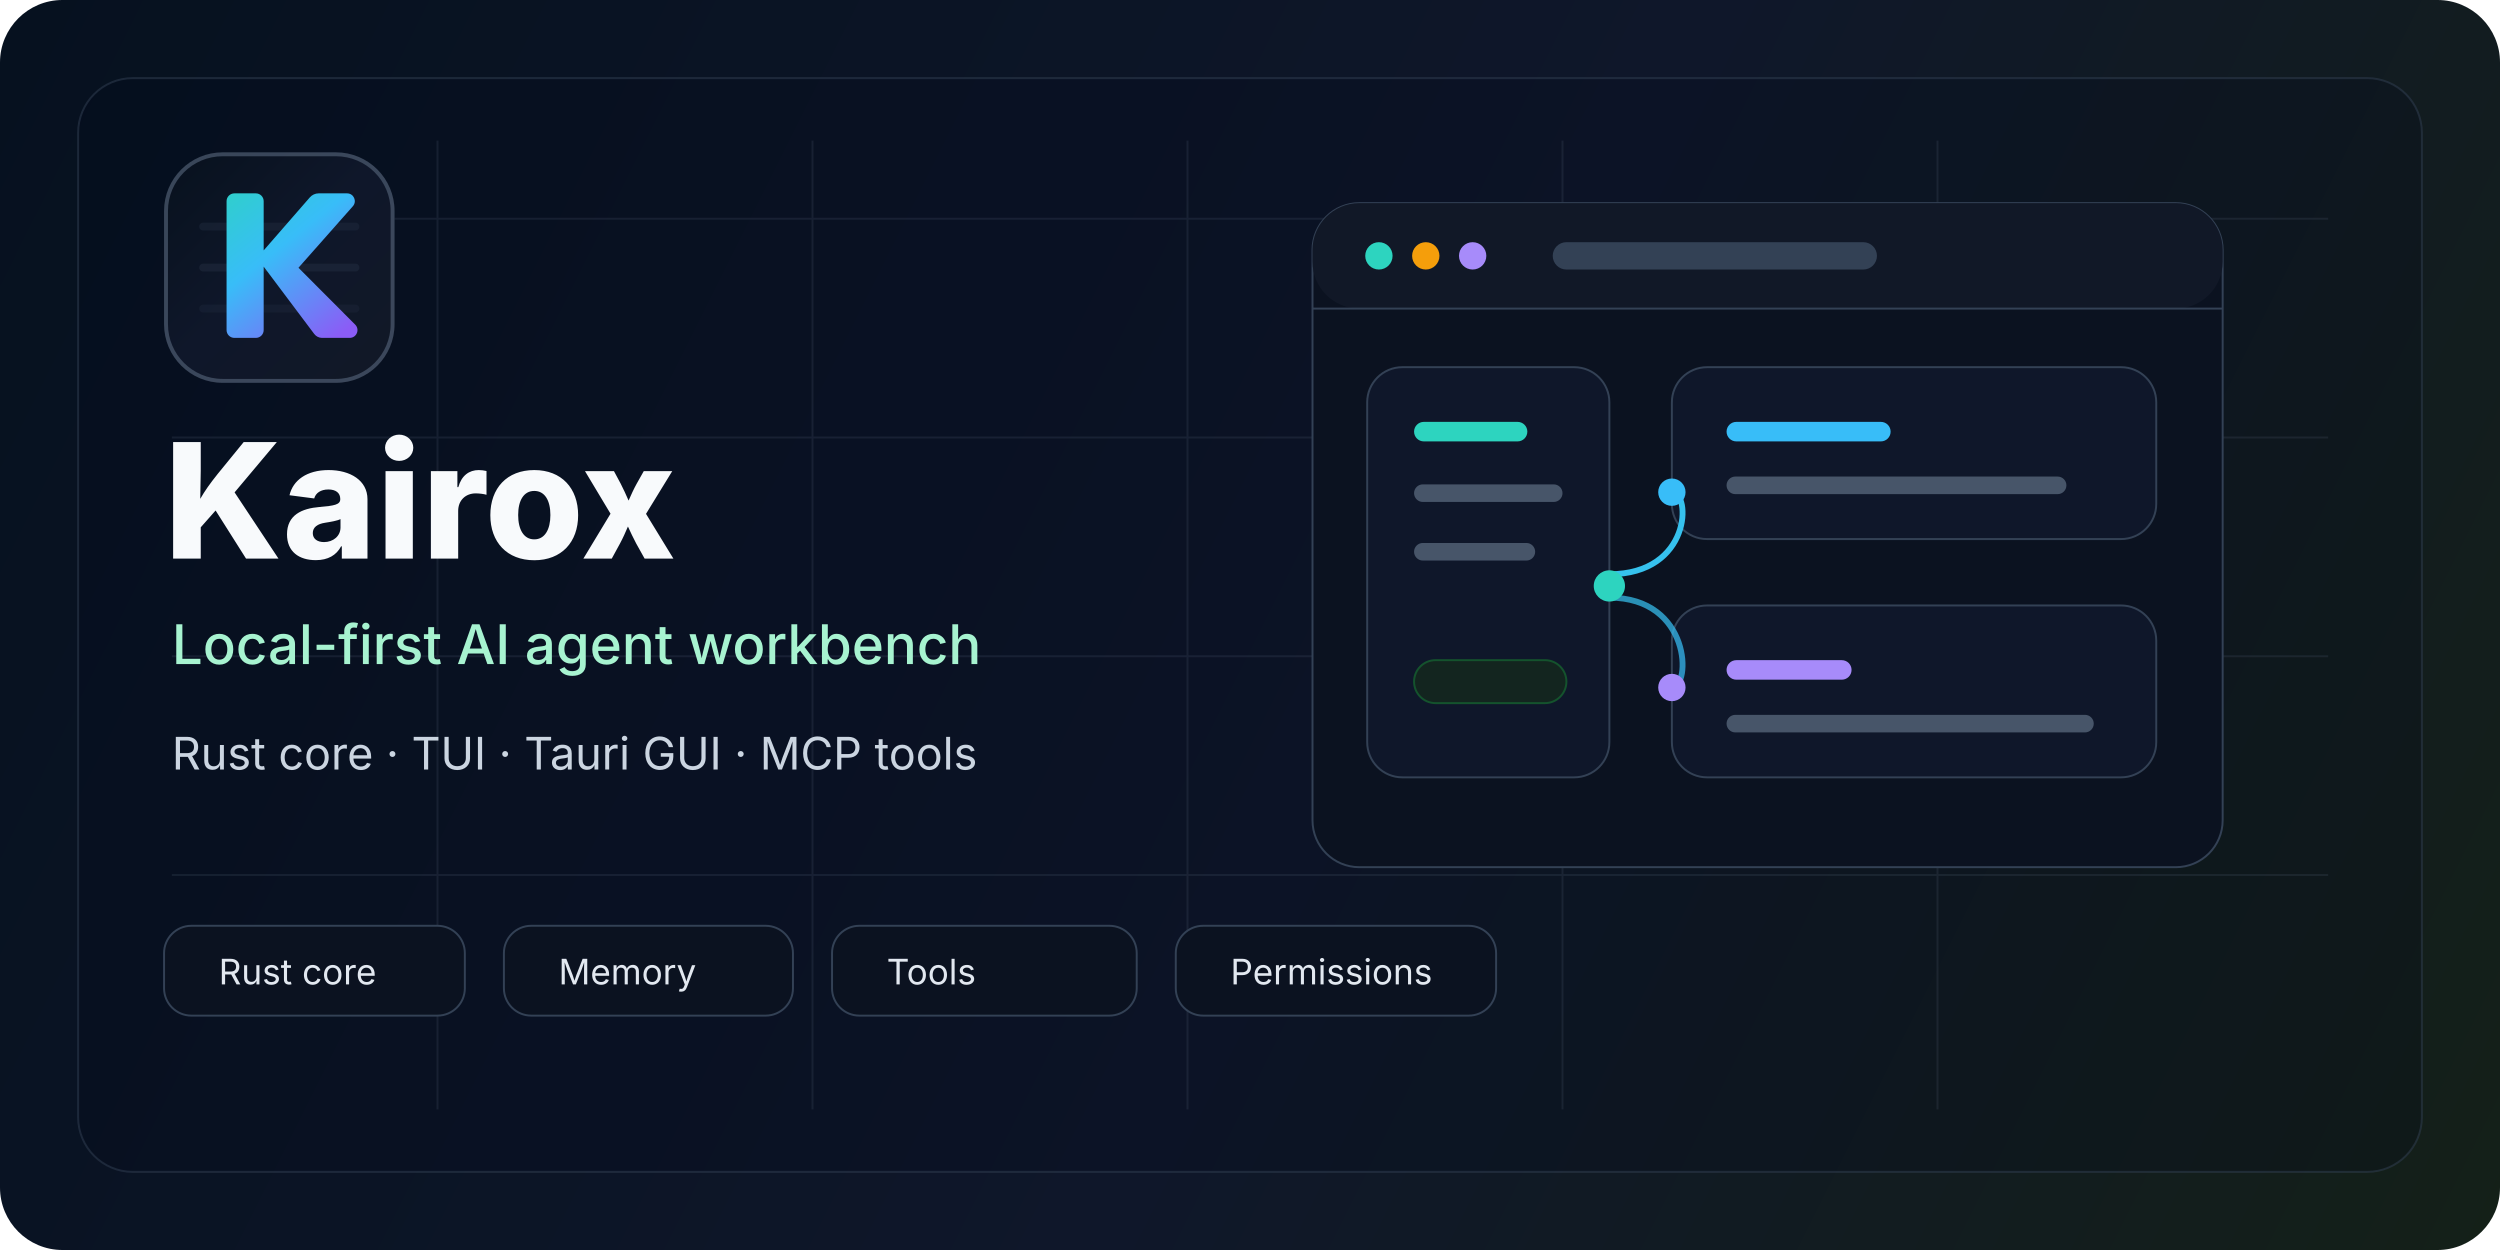
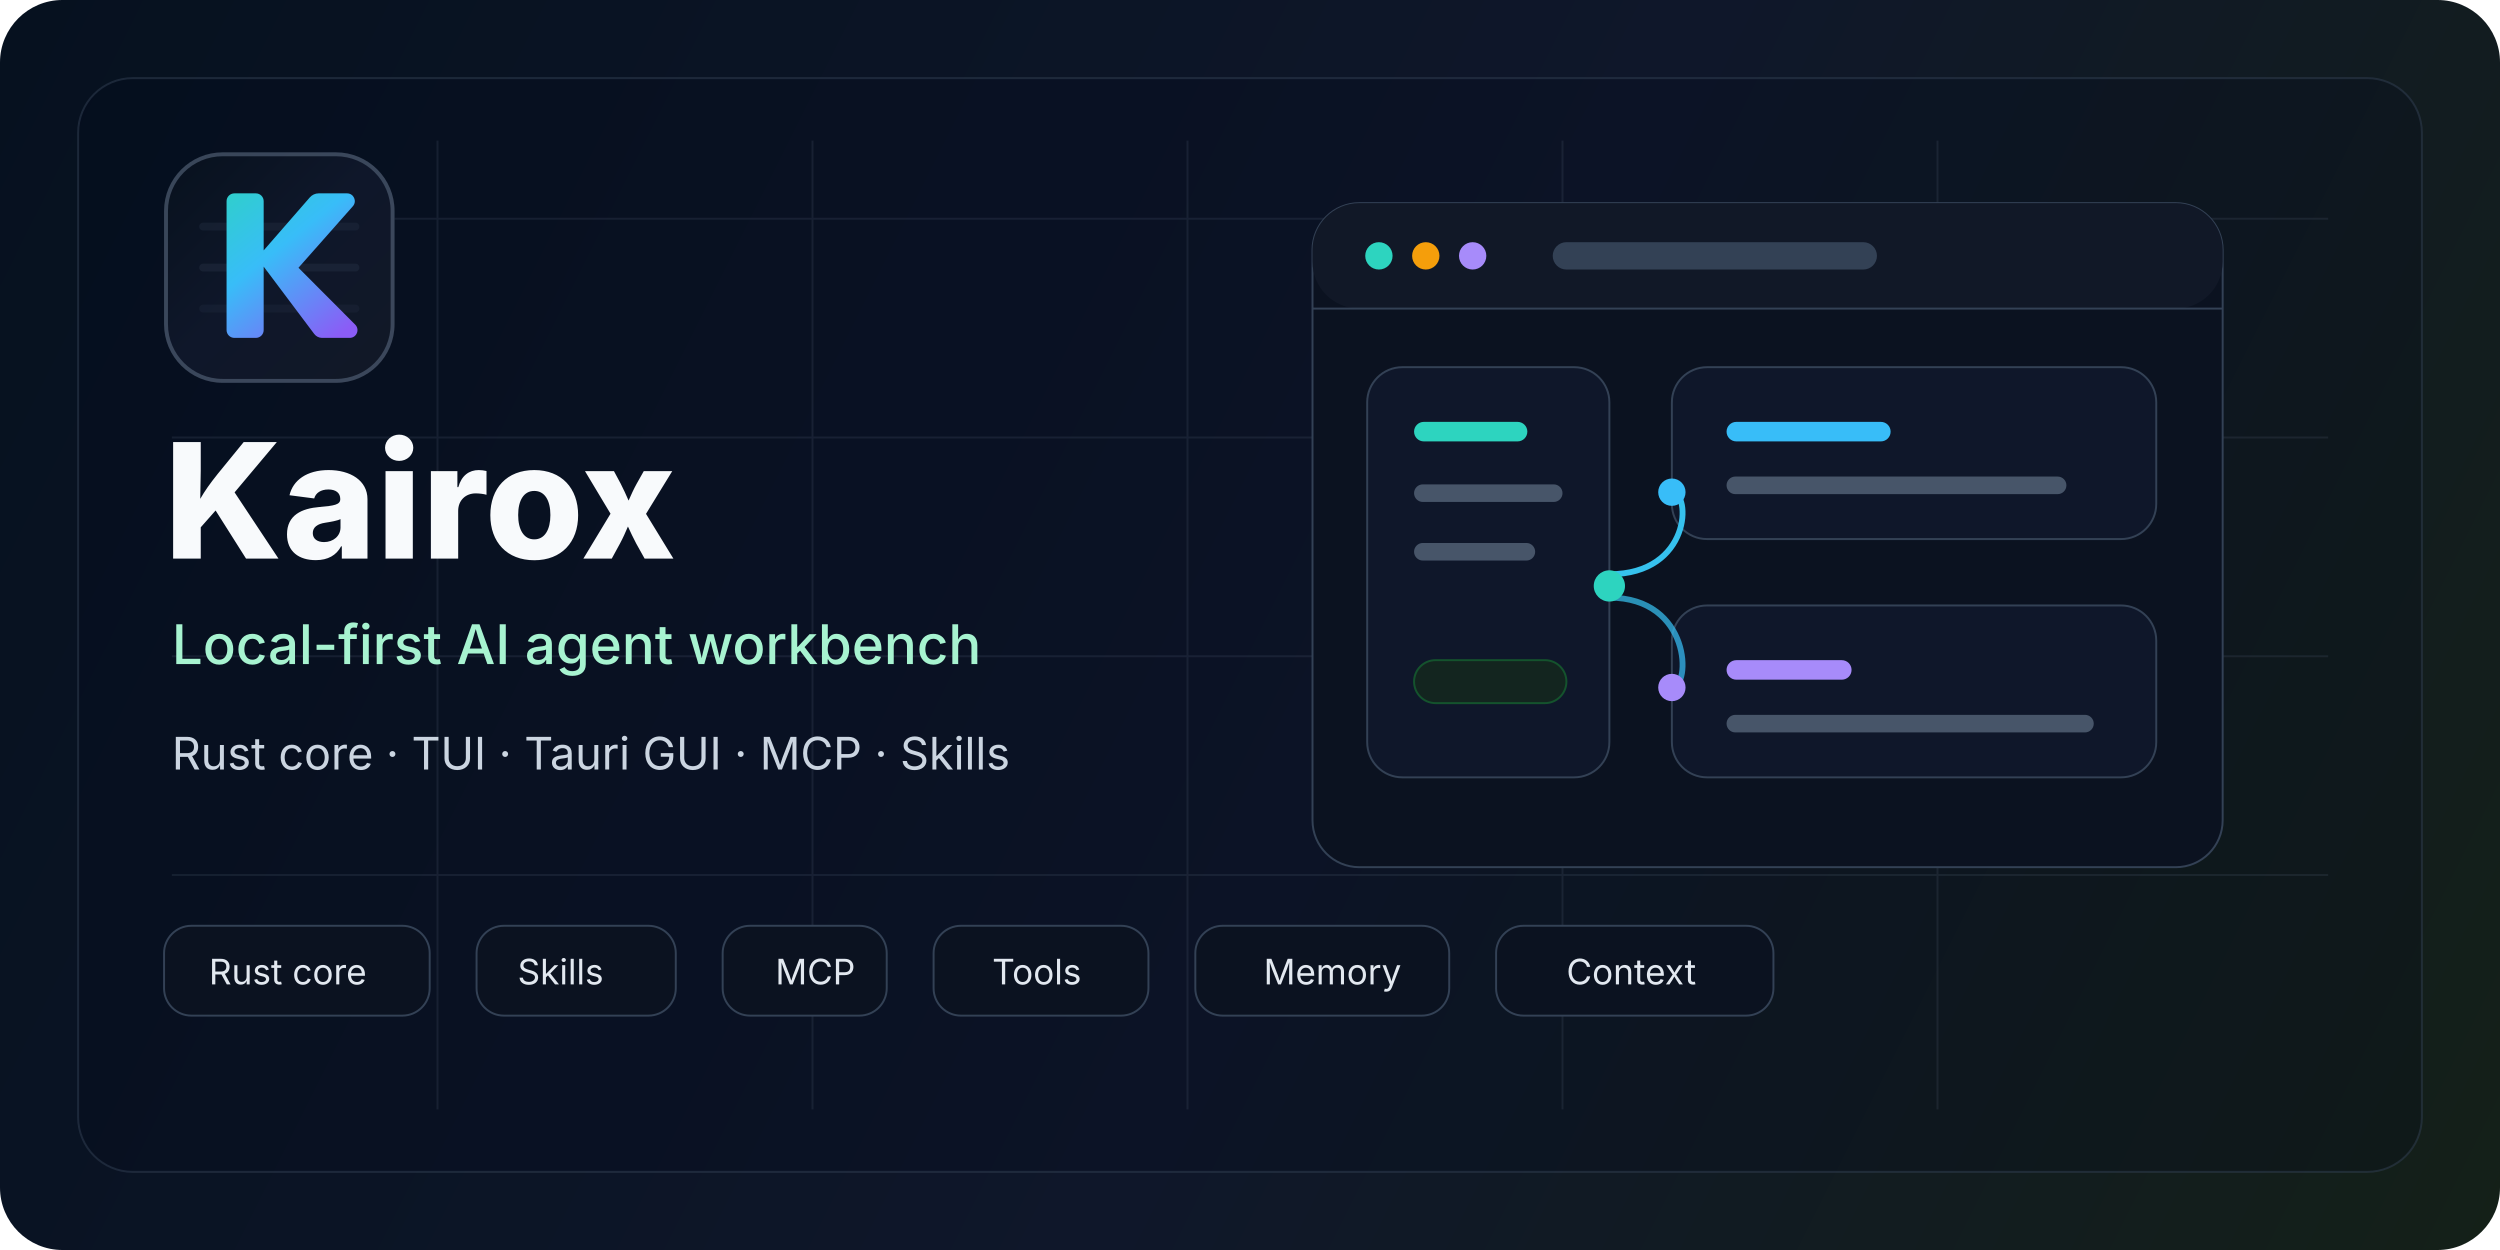
<svg xmlns="http://www.w3.org/2000/svg" width="1280" height="640" viewBox="0 0 1280 640" fill="none" role="img" aria-labelledby="title desc">
  <defs>
    <linearGradient id="bannerBg" x1="0" y1="0" x2="1280" y2="640" gradientUnits="userSpaceOnUse">
      <stop stop-color="#06111F" />
      <stop offset="0.55" stop-color="#0F172A" />
      <stop offset="1" stop-color="#142018" />
    </linearGradient>
    <linearGradient id="tile" x1="88" y1="72" x2="198" y2="182" gradientUnits="userSpaceOnUse">
      <stop stop-color="#07111D" />
      <stop offset="0.52" stop-color="#0F172A" />
      <stop offset="1" stop-color="#111827" />
    </linearGradient>
    <linearGradient id="mark" x1="111" y1="88" x2="176" y2="170" gradientUnits="userSpaceOnUse">
      <stop stop-color="#2DD4BF" />
      <stop offset="0.48" stop-color="#38BDF8" />
      <stop offset="1" stop-color="#8B5CF6" />
    </linearGradient>
    <linearGradient id="lineAccent" x1="670" y1="128" x2="1110" y2="468" gradientUnits="userSpaceOnUse">
      <stop stop-color="#2DD4BF" />
      <stop offset="0.52" stop-color="#38BDF8" />
      <stop offset="1" stop-color="#A78BFA" />
    </linearGradient>
  </defs>
  <rect width="1280" height="640" rx="32" fill="url(#bannerBg)" />
  <rect x="40" y="40" width="1200" height="560" rx="28" fill="#020617" fill-opacity="0.22" stroke="#334155" stroke-opacity="0.5" />
  <g opacity="0.16" stroke="#64748B" stroke-width="1">
    <path d="M88 112H1192" />
    <path d="M88 224H1192" />
    <path d="M88 336H1192" />
    <path d="M88 448H1192" />
    <path d="M224 72V568" />
    <path d="M416 72V568" />
    <path d="M608 72V568" />
    <path d="M800 72V568" />
    <path d="M992 72V568" />
  </g>
  <g aria-label="Kairox mark">
    <rect x="84" y="78" width="118" height="118" rx="30" fill="url(#tile)" />
    <rect x="85" y="79" width="116" height="116" rx="29" stroke="#475569" stroke-opacity="0.78" stroke-width="2" />
    <path d="M104 116H182" stroke="#1E293B" stroke-width="4" stroke-linecap="round" opacity="0.52" />
    <path d="M104 137H182" stroke="#1E293B" stroke-width="4" stroke-linecap="round" opacity="0.62" />
    <path d="M104 158H182" stroke="#1E293B" stroke-width="4" stroke-linecap="round" opacity="0.4" />
    <path d="M116 103C116 100.791 117.791 99 120 99H131C133.209 99 135 100.791 135 103V128.2L158.6 101.1C159.74 99.79 161.392 99 163.128 99H177.7C181.114 99 182.931 103.036 180.67 105.593L152.815 137.095L181.858 166.206C184.368 168.722 182.585 173 179.03 173H164.901C163.325 173 161.841 172.258 160.894 170.998L135 136.51V169C135 171.209 133.209 173 131 173H120C117.791 173 116 171.209 116 169V103Z" fill="url(#mark)" />
  </g>
  <g aria-label="Kairox title">
    <text x="84" y="286" fill="#F8FAFC" font-size="82" font-family="-apple-system, BlinkMacSystemFont, 'Segoe UI', sans-serif" font-weight="760">Kairox</text>
    <text x="88" y="340" fill="#A7F3D0" font-size="28" font-family="-apple-system, BlinkMacSystemFont, 'Segoe UI', sans-serif" font-weight="520">Local-first AI agent workbench</text>
-     <text x="88" y="394" fill="#CBD5E1" font-size="23" font-family="-apple-system, BlinkMacSystemFont, 'Segoe UI', sans-serif">Rust core · TUI · Tauri GUI · MCP tools</text>
+     <text x="88" y="394" fill="#CBD5E1" font-size="23" font-family="-apple-system, BlinkMacSystemFont, 'Segoe UI', sans-serif">Rust core · TUI · Tauri GUI · MCP · Skills</text>
  </g>
  <g aria-label="Workbench preview">
    <rect x="672" y="104" width="466" height="340" rx="24" fill="#0B1220" stroke="#334155" />
    <rect x="672" y="104" width="466" height="54" rx="24" fill="#111827" />
    <path d="M672 158H1138" stroke="#334155" />
    <circle cx="706" cy="131" r="7" fill="#2DD4BF" />
    <circle cx="730" cy="131" r="7" fill="#F59E0B" />
    <circle cx="754" cy="131" r="7" fill="#A78BFA" />
    <rect x="795" y="124" width="166" height="14" rx="7" fill="#334155" />
    <rect x="700" y="188" width="124" height="210" rx="18" fill="#0F172A" stroke="#334155" />
    <rect x="724" y="216" width="58" height="10" rx="5" fill="#2DD4BF" />
    <rect x="724" y="248" width="76" height="9" rx="4.5" fill="#475569" />
    <rect x="724" y="278" width="62" height="9" rx="4.5" fill="#475569" />
    <rect x="724" y="338" width="78" height="22" rx="11" fill="#13251F" stroke="#14532D" />
    <rect x="856" y="188" width="248" height="88" rx="18" fill="#0F172A" stroke="#334155" />
    <rect x="884" y="216" width="84" height="10" rx="5" fill="#38BDF8" />
    <rect x="884" y="244" width="174" height="9" rx="4.5" fill="#475569" />
    <rect x="856" y="310" width="248" height="88" rx="18" fill="#0F172A" stroke="#334155" />
    <rect x="884" y="338" width="64" height="10" rx="5" fill="#A78BFA" />
    <rect x="884" y="366" width="188" height="9" rx="4.5" fill="#475569" />
    <path d="M824 294C866 294 866 252 856 252" stroke="url(#lineAccent)" stroke-width="3" stroke-linecap="round" />
    <path d="M824 306C866 306 866 352 856 352" stroke="url(#lineAccent)" stroke-width="3" stroke-linecap="round" opacity="0.72" />
    <circle cx="824" cy="300" r="8" fill="#2DD4BF" />
    <circle cx="856" cy="252" r="7" fill="#38BDF8" />
    <circle cx="856" cy="352" r="7" fill="#A78BFA" />
  </g>
  <g aria-label="Capability labels">
-     <rect x="84" y="474" width="154" height="46" rx="14" fill="#0B1220" stroke="#334155" />
-     <text x="112" y="504" fill="#E2E8F0" font-size="18" font-family="-apple-system, BlinkMacSystemFont, 'Segoe UI', sans-serif">Rust core</text>
-     <rect x="258" y="474" width="148" height="46" rx="14" fill="#0B1220" stroke="#334155" />
-     <text x="286" y="504" fill="#E2E8F0" font-size="18" font-family="-apple-system, BlinkMacSystemFont, 'Segoe UI', sans-serif">Memory</text>
-     <rect x="426" y="474" width="156" height="46" rx="14" fill="#0B1220" stroke="#334155" />
-     <text x="454" y="504" fill="#E2E8F0" font-size="18" font-family="-apple-system, BlinkMacSystemFont, 'Segoe UI', sans-serif">Tools</text>
-     <rect x="602" y="474" width="164" height="46" rx="14" fill="#0B1220" stroke="#334155" />
-     <text x="630" y="504" fill="#E2E8F0" font-size="18" font-family="-apple-system, BlinkMacSystemFont, 'Segoe UI', sans-serif">Permissions</text>
+     <rect x="84" y="474" width="136" height="46" rx="14" fill="#0B1220" stroke="#334155" />
+     <text x="107" y="504" fill="#E2E8F0" font-size="18" font-family="-apple-system, BlinkMacSystemFont, 'Segoe UI', sans-serif">Rust core</text>
+     <rect x="244" y="474" width="102" height="46" rx="14" fill="#0B1220" stroke="#334155" />
+     <text x="265" y="504" fill="#E2E8F0" font-size="18" font-family="-apple-system, BlinkMacSystemFont, 'Segoe UI', sans-serif">Skills</text>
+     <rect x="370" y="474" width="84" height="46" rx="14" fill="#0B1220" stroke="#334155" />
+     <text x="397" y="504" fill="#E2E8F0" font-size="18" font-family="-apple-system, BlinkMacSystemFont, 'Segoe UI', sans-serif">MCP</text>
+     <rect x="478" y="474" width="110" height="46" rx="14" fill="#0B1220" stroke="#334155" />
+     <text x="508" y="504" fill="#E2E8F0" font-size="18" font-family="-apple-system, BlinkMacSystemFont, 'Segoe UI', sans-serif">Tools</text>
+     <rect x="612" y="474" width="130" height="46" rx="14" fill="#0B1220" stroke="#334155" />
+     <text x="647" y="504" fill="#E2E8F0" font-size="18" font-family="-apple-system, BlinkMacSystemFont, 'Segoe UI', sans-serif">Memory</text>
+     <rect x="766" y="474" width="142" height="46" rx="14" fill="#0B1220" stroke="#334155" />
+     <text x="802" y="504" fill="#E2E8F0" font-size="18" font-family="-apple-system, BlinkMacSystemFont, 'Segoe UI', sans-serif">Context</text>
  </g>
</svg>
